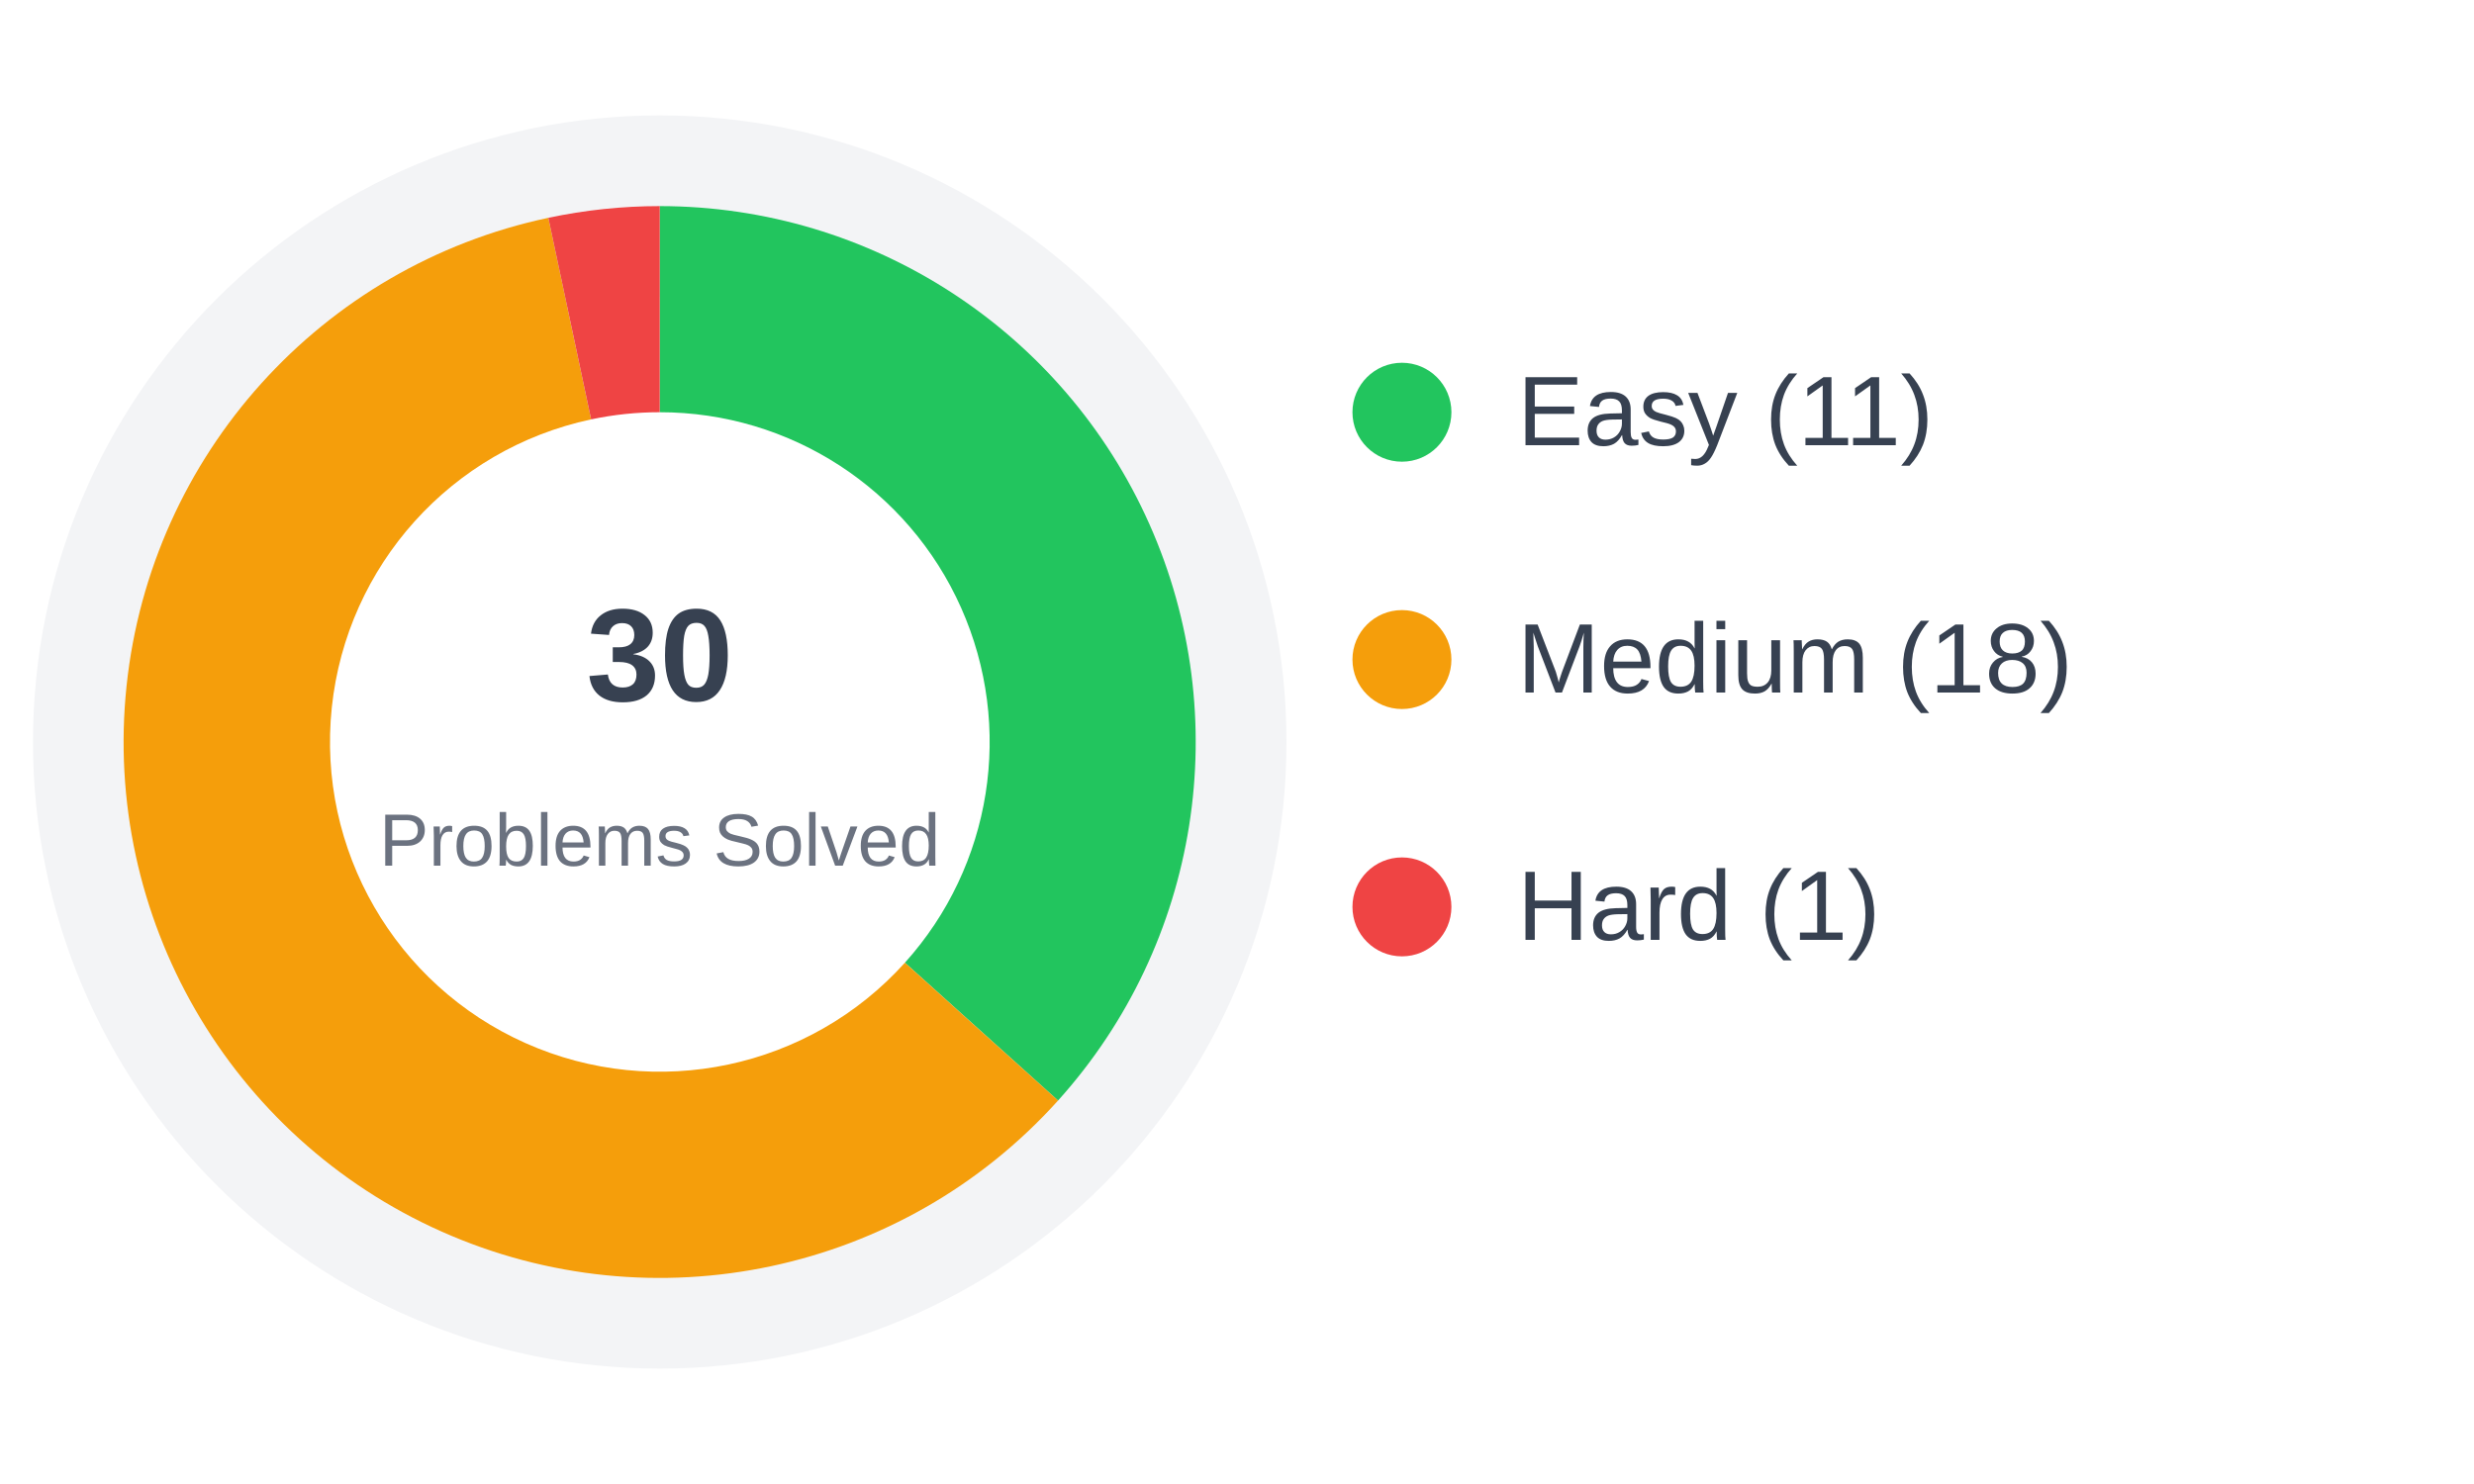
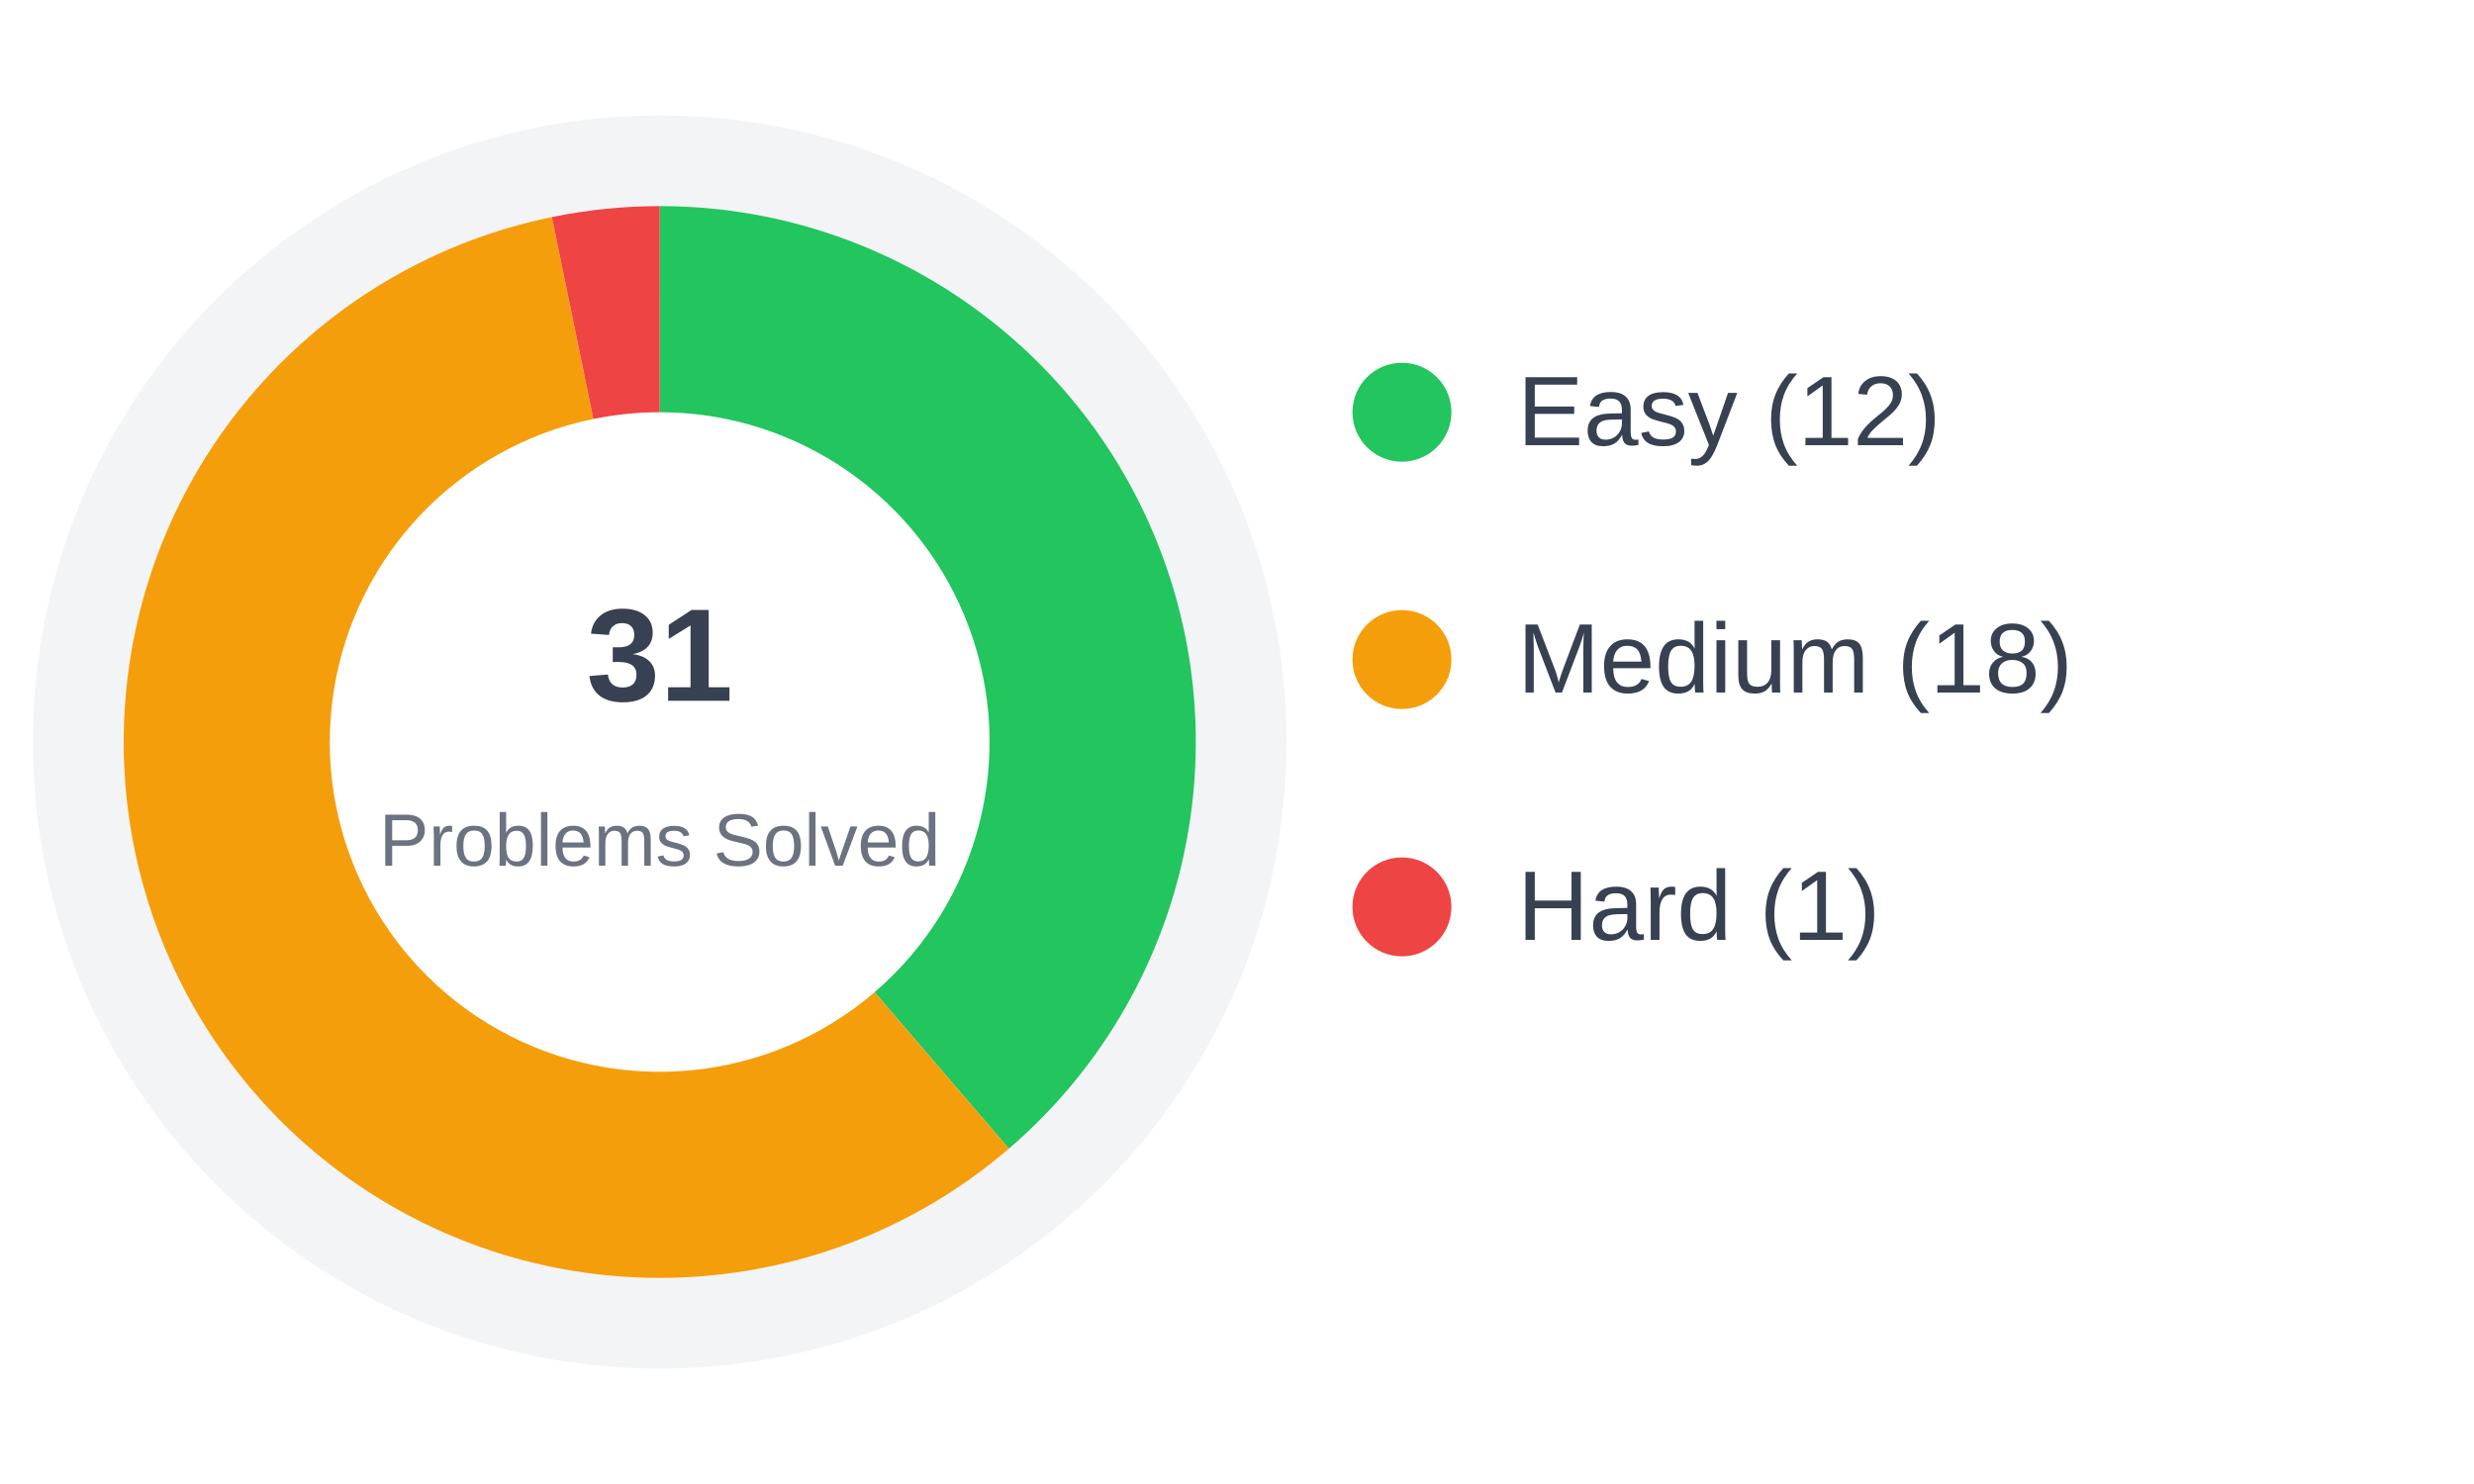
<svg xmlns="http://www.w3.org/2000/svg" width="300" height="180" viewBox="0 0 300 180">
  <style>
    .bg-ring { stroke: #f3f4f6; }
    .text-primary { fill: #374151; }
    .text-secondary { fill: #6b7280; }

    @media (prefers-color-scheme: dark) {
      .bg-ring { stroke: #374151; }
      .text-primary { fill: #f9fafb; }
      .text-secondary { fill: #9ca3af; }
    }
  </style>
  <circle cx="80" cy="90" r="65" fill="none" class="bg-ring" stroke-width="22" />
-   <path d="M 80.00 25.00 A 65 65 0 0 1 128.30 133.49 L 109.73 116.77 A 40 40 0 0 0 80.00 50.00 Z" fill="#22c55e" />
-   <path d="M 128.30 133.49 A 65 65 0 1 1 66.49 26.42 L 71.68 50.87 A 40 40 0 1 0 109.73 116.77 Z" fill="#f59e0b" />
-   <path d="M 66.49 26.42 A 65 65 0 0 1 80.00 25.00 L 80.00 50.00 A 40 40 0 0 0 71.68 50.87 Z" fill="#ef4444" />
+   <path d="M 80.00 25.00 A 65 65 0 0 1 122.34 139.32 L 106.05 120.35 A 40 40 0 0 0 80.00 50.00 Z" fill="#22c55e" />
+   <path d="M 122.34 139.32 A 65 65 0 1 1 66.92 26.33 L 71.95 50.82 A 40 40 0 1 0 106.05 120.35 Z" fill="#f59e0b" />
+   <path d="M 66.92 26.33 A 65 65 0 0 1 80.00 25.00 L 80.00 50.00 A 40 40 0 0 0 71.95 50.82 Z" fill="#ef4444" />
  <text x="80" y="85" text-anchor="middle" font-family="Arial, sans-serif" font-size="16" font-weight="bold" class="text-primary">
-     30
+     31
  </text>
  <text x="80" y="105" text-anchor="middle" font-family="Arial, sans-serif" font-size="9" class="text-secondary">
    Problems Solved
  </text>
  <g transform="translate(170, 50)">
    <circle cx="0" cy="0" r="6" fill="#22c55e" />
-     <text x="14" y="4" font-family="Arial, sans-serif" font-size="12" class="text-primary">Easy (11)</text>
+     <text x="14" y="4" font-family="Arial, sans-serif" font-size="12" class="text-primary">Easy (12)</text>
  </g>
  <g transform="translate(170, 80)">
    <circle cx="0" cy="0" r="6" fill="#f59e0b" />
    <text x="14" y="4" font-family="Arial, sans-serif" font-size="12" class="text-primary">Medium (18)</text>
  </g>
  <g transform="translate(170, 110)">
    <circle cx="0" cy="0" r="6" fill="#ef4444" />
    <text x="14" y="4" font-family="Arial, sans-serif" font-size="12" class="text-primary">Hard (1)</text>
  </g>
</svg>
